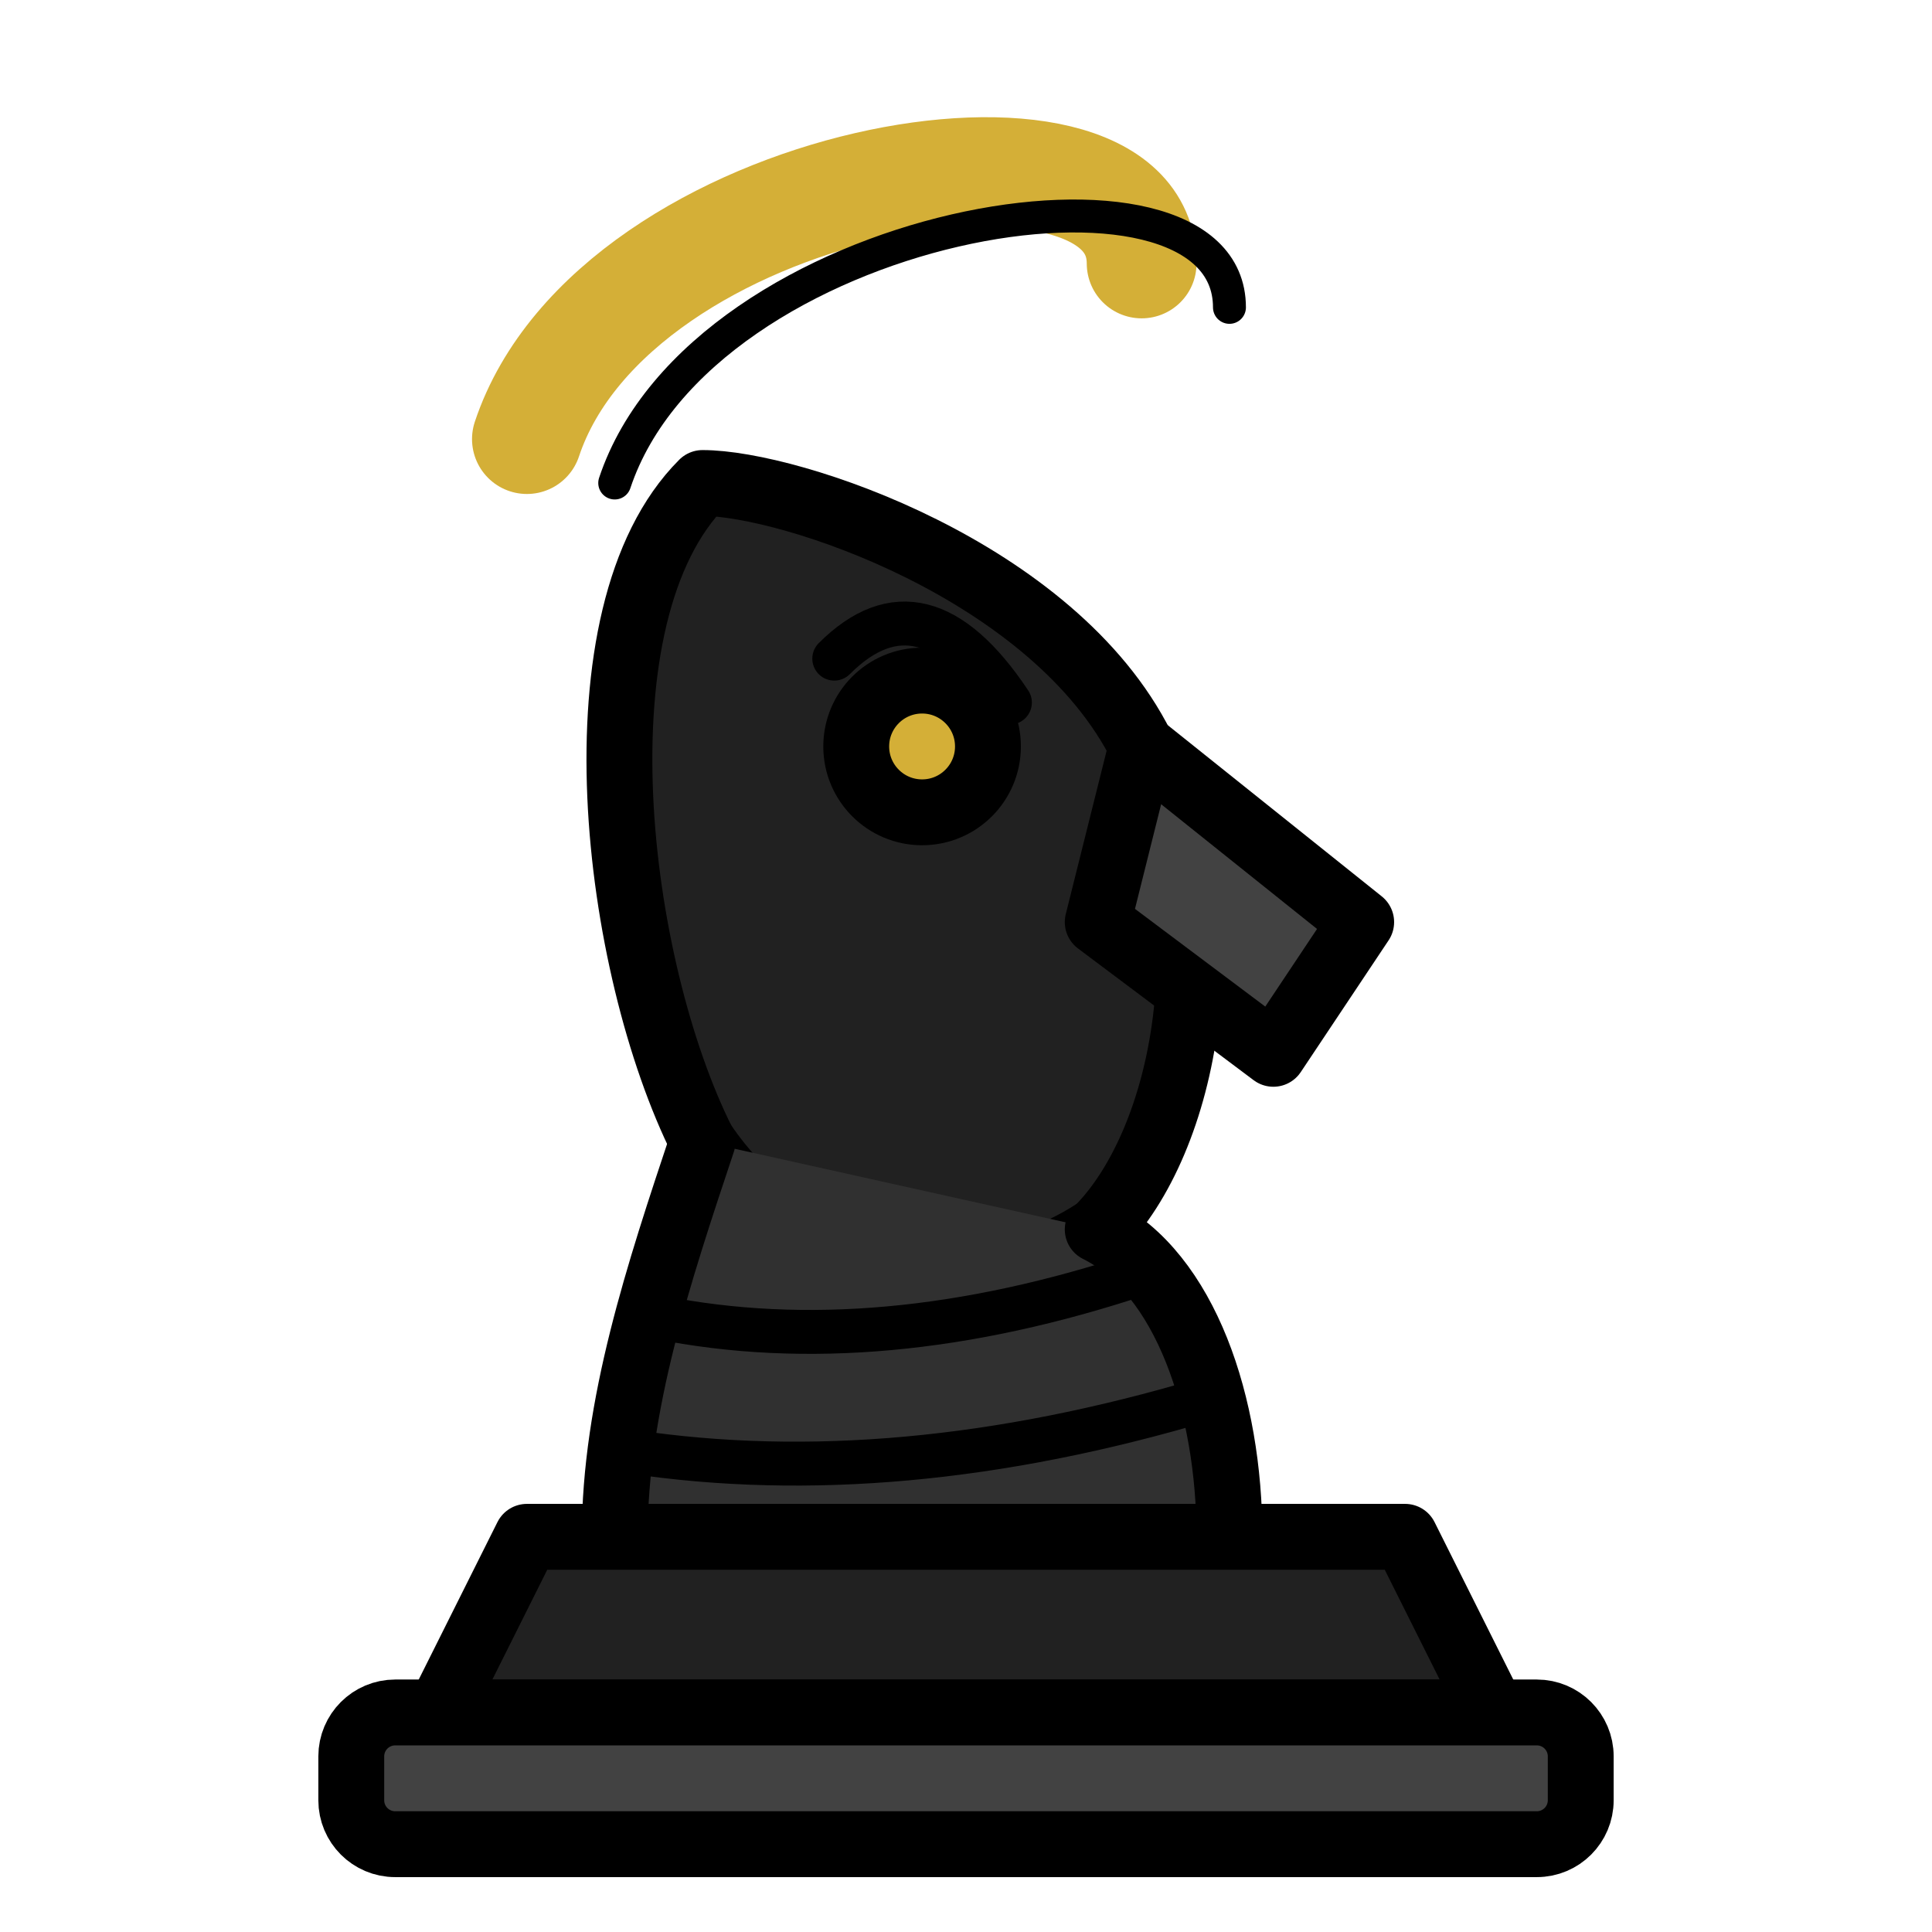
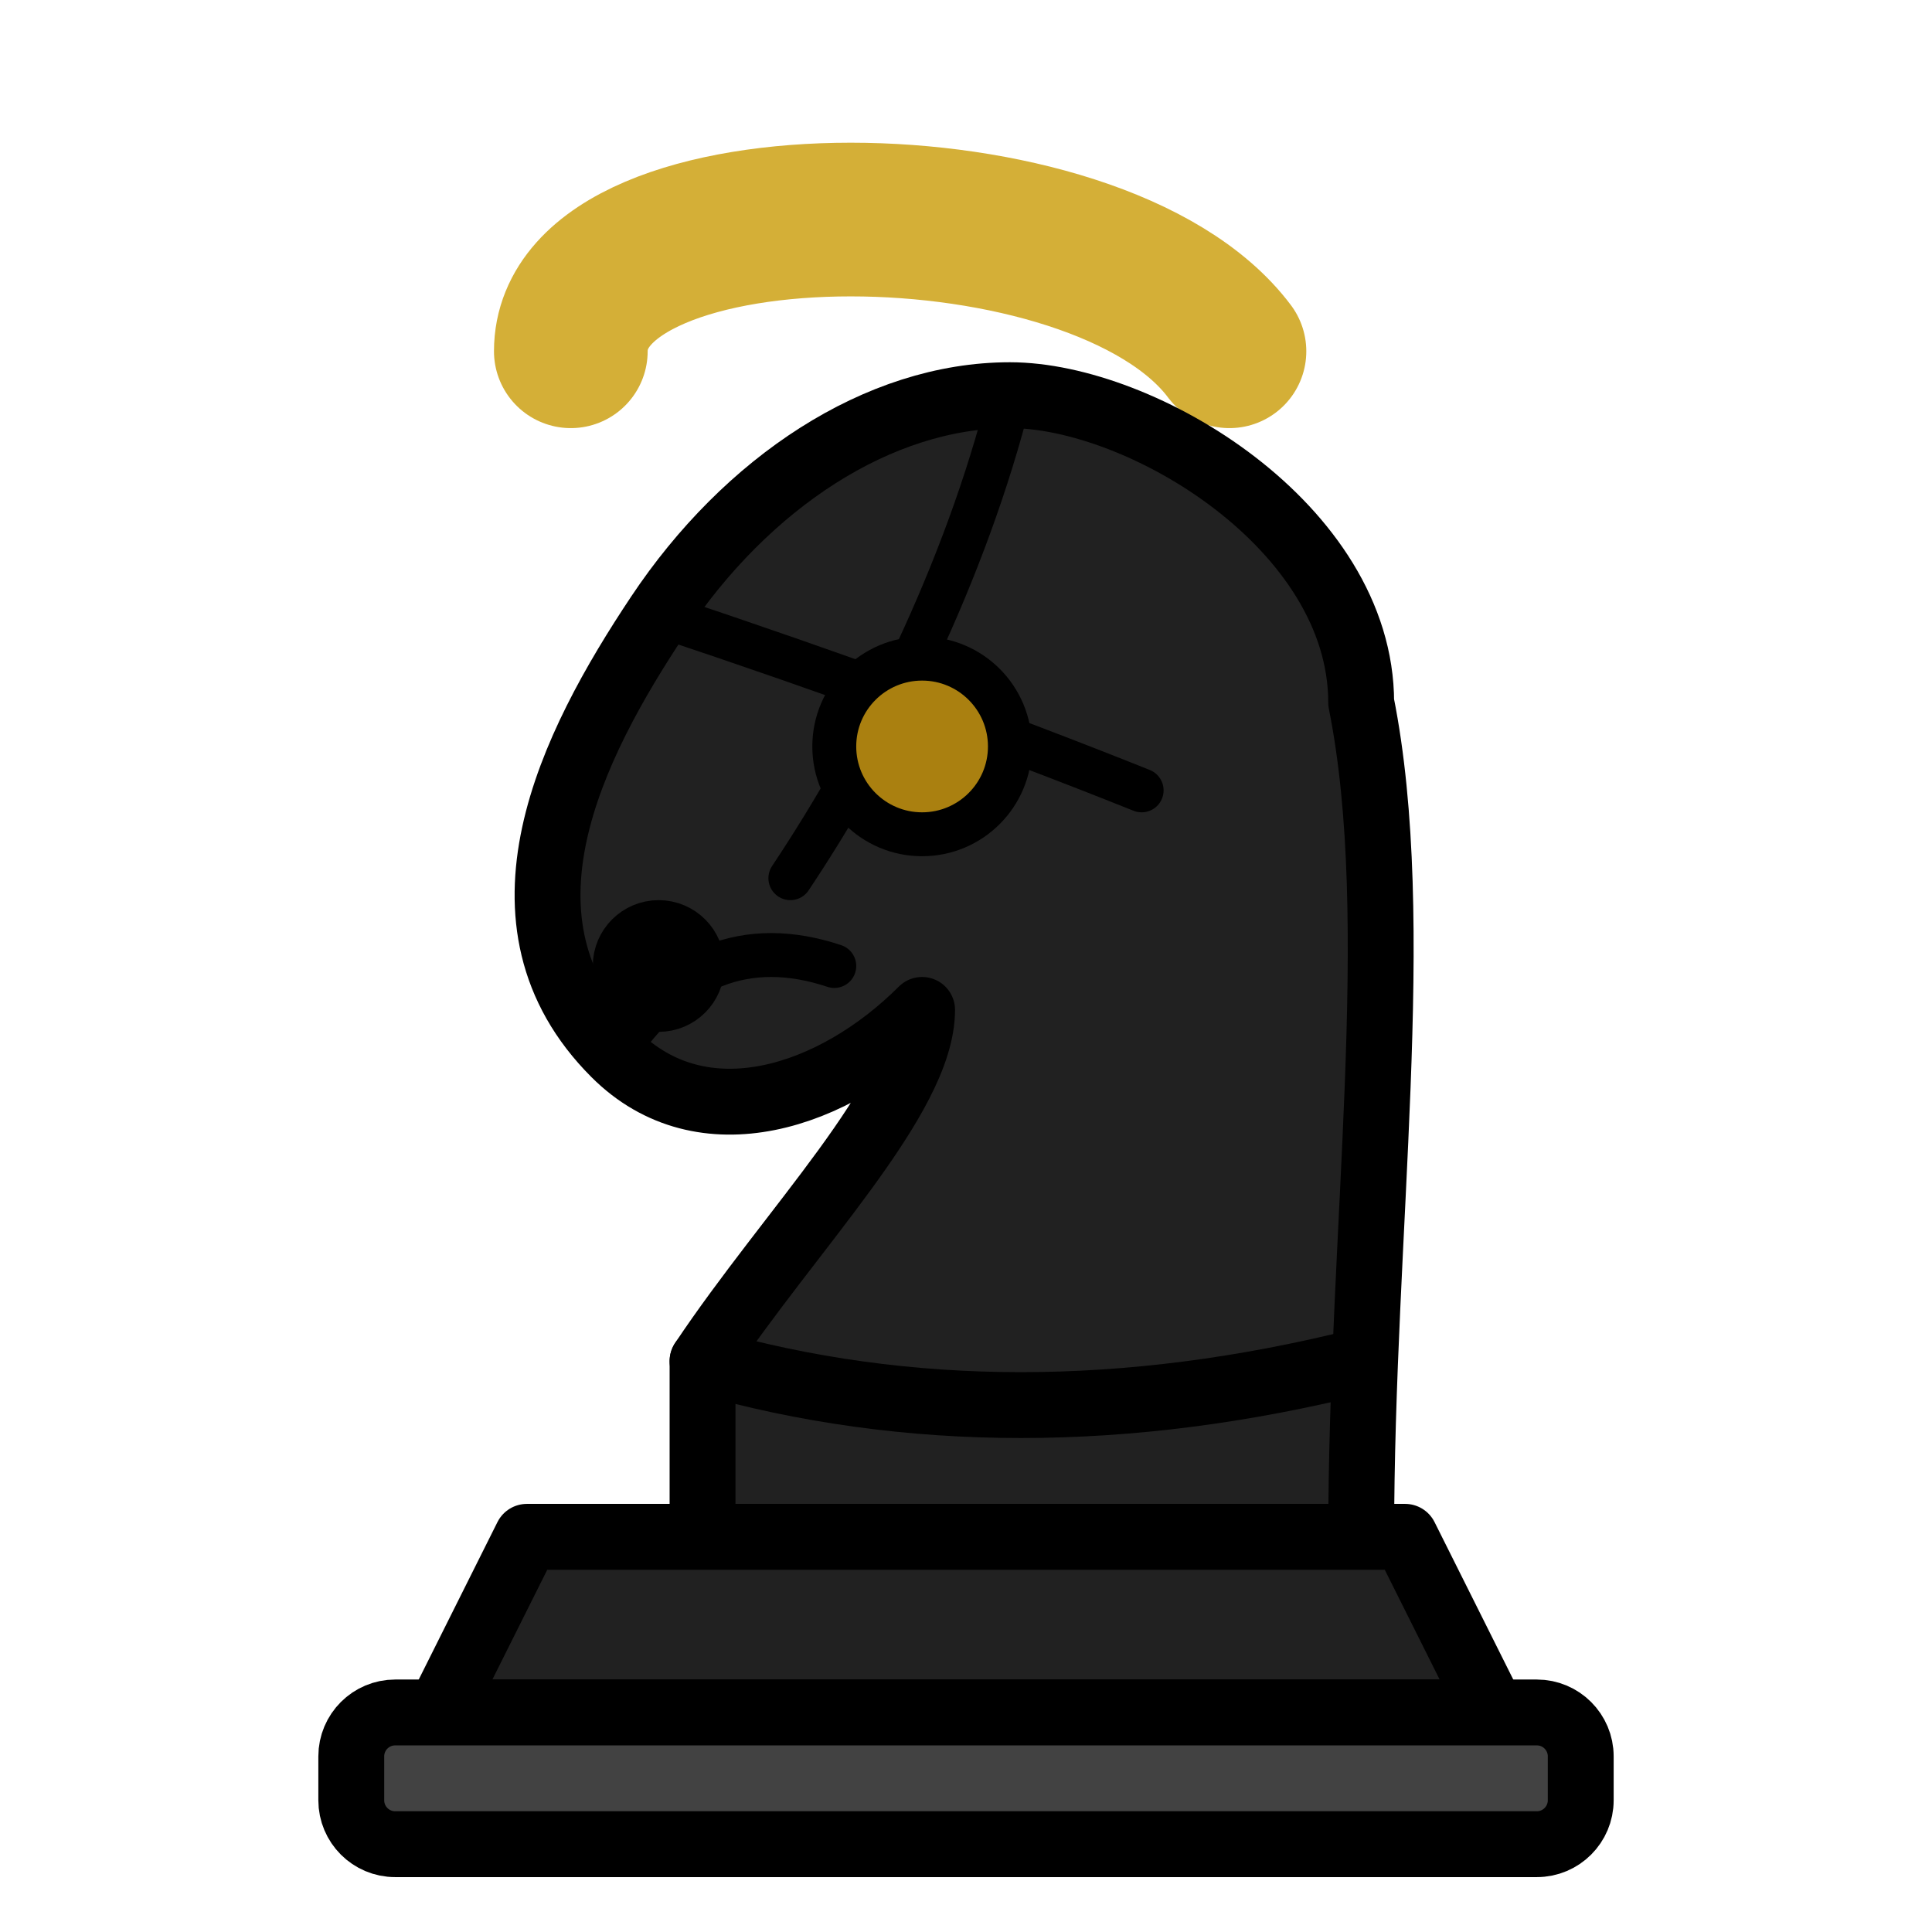
- <svg xmlns="http://www.w3.org/2000/svg" viewBox="0 0 44 44" width="100%" height="100%">
+ <svg xmlns="http://www.w3.org/2000/svg" viewBox="0 0 44 44" width="44" height="44">
  <g fill="none" stroke="#000000" stroke-width="1.5" stroke-linecap="round" stroke-linejoin="round">
-     <path d="M 26 6 C 26 2, 14 4, 12 10" stroke="#D4AF37" stroke-width="2.5" />
-     <path d="M 28 7 C 28 3, 16 5, 14 11" stroke="#000000" stroke-width="0.75" />
-     <path d="M 16 11 C 18 11, 24 13, 26 17 C 28 21, 27 26, 25 28 C 22 30, 18 29, 16 26 C 14 22, 13 14, 16 11 Z" fill="#212121" />
-     <path d="M 26 17 L 31 21 L 29 24 L 25 21 Z" fill="#424242" />
-     <circle cx="21" cy="17" r="1.5" fill="#D4AF37" />
-     <path d="M 19 15 Q 21 13 23 16" stroke="#000000" stroke-width="1" />
-     <path d="M 16 26 C 15 29, 14 32, 14 35 L 28 35 C 28 32, 27 29, 25 28" fill="#303030" />
-     <path d="M 15 30 Q 20 31 26 29" stroke="#000000" stroke-width="1" />
-     <path d="M 14 33 Q 20 34 27 32" stroke="#000000" stroke-width="1" />
+     <path d="M 13 8 C 13 4, 25 4, 28 8" stroke="#D4AF37" stroke-width="3.5" />
+     <path d="M 31 16 C 31 12, 26 9, 23 9 C 20 9, 17 11, 15 14 C 13 17, 11 21, 14 24 C 16 26, 19 25, 21 23 C 21 25, 18 28, 16 31 L 16 35 L 31 35 C 31 28, 32 21, 31 16 Z" fill="#212121" />
+     <path d="M 14 24 Q 16 21 19 22" stroke="#000000" stroke-width="1" />
+     <circle cx="15" cy="22" r="0.75" fill="#000000" />
+     <path d="M 23 9 C 22 13, 20 17, 18 20" stroke="#000000" stroke-width="1" />
+     <path d="M 15 14 Q 21 16 26 18" stroke="#000000" stroke-width="1" />
+     <circle cx="21" cy="17" r="2" fill="#AA8010" stroke="#000000" stroke-width="1" />
+     <path d="M 16 31 Q 23 33 31 31" stroke="#000000" stroke-width="1.5" />
    <path d="M 12 35 L 32 35 L 34 39 L 10 39 Z" fill="#212121" />
    <rect x="8" y="39" width="28" height="3" rx="1" fill="#424242" />
  </g>
</svg>
